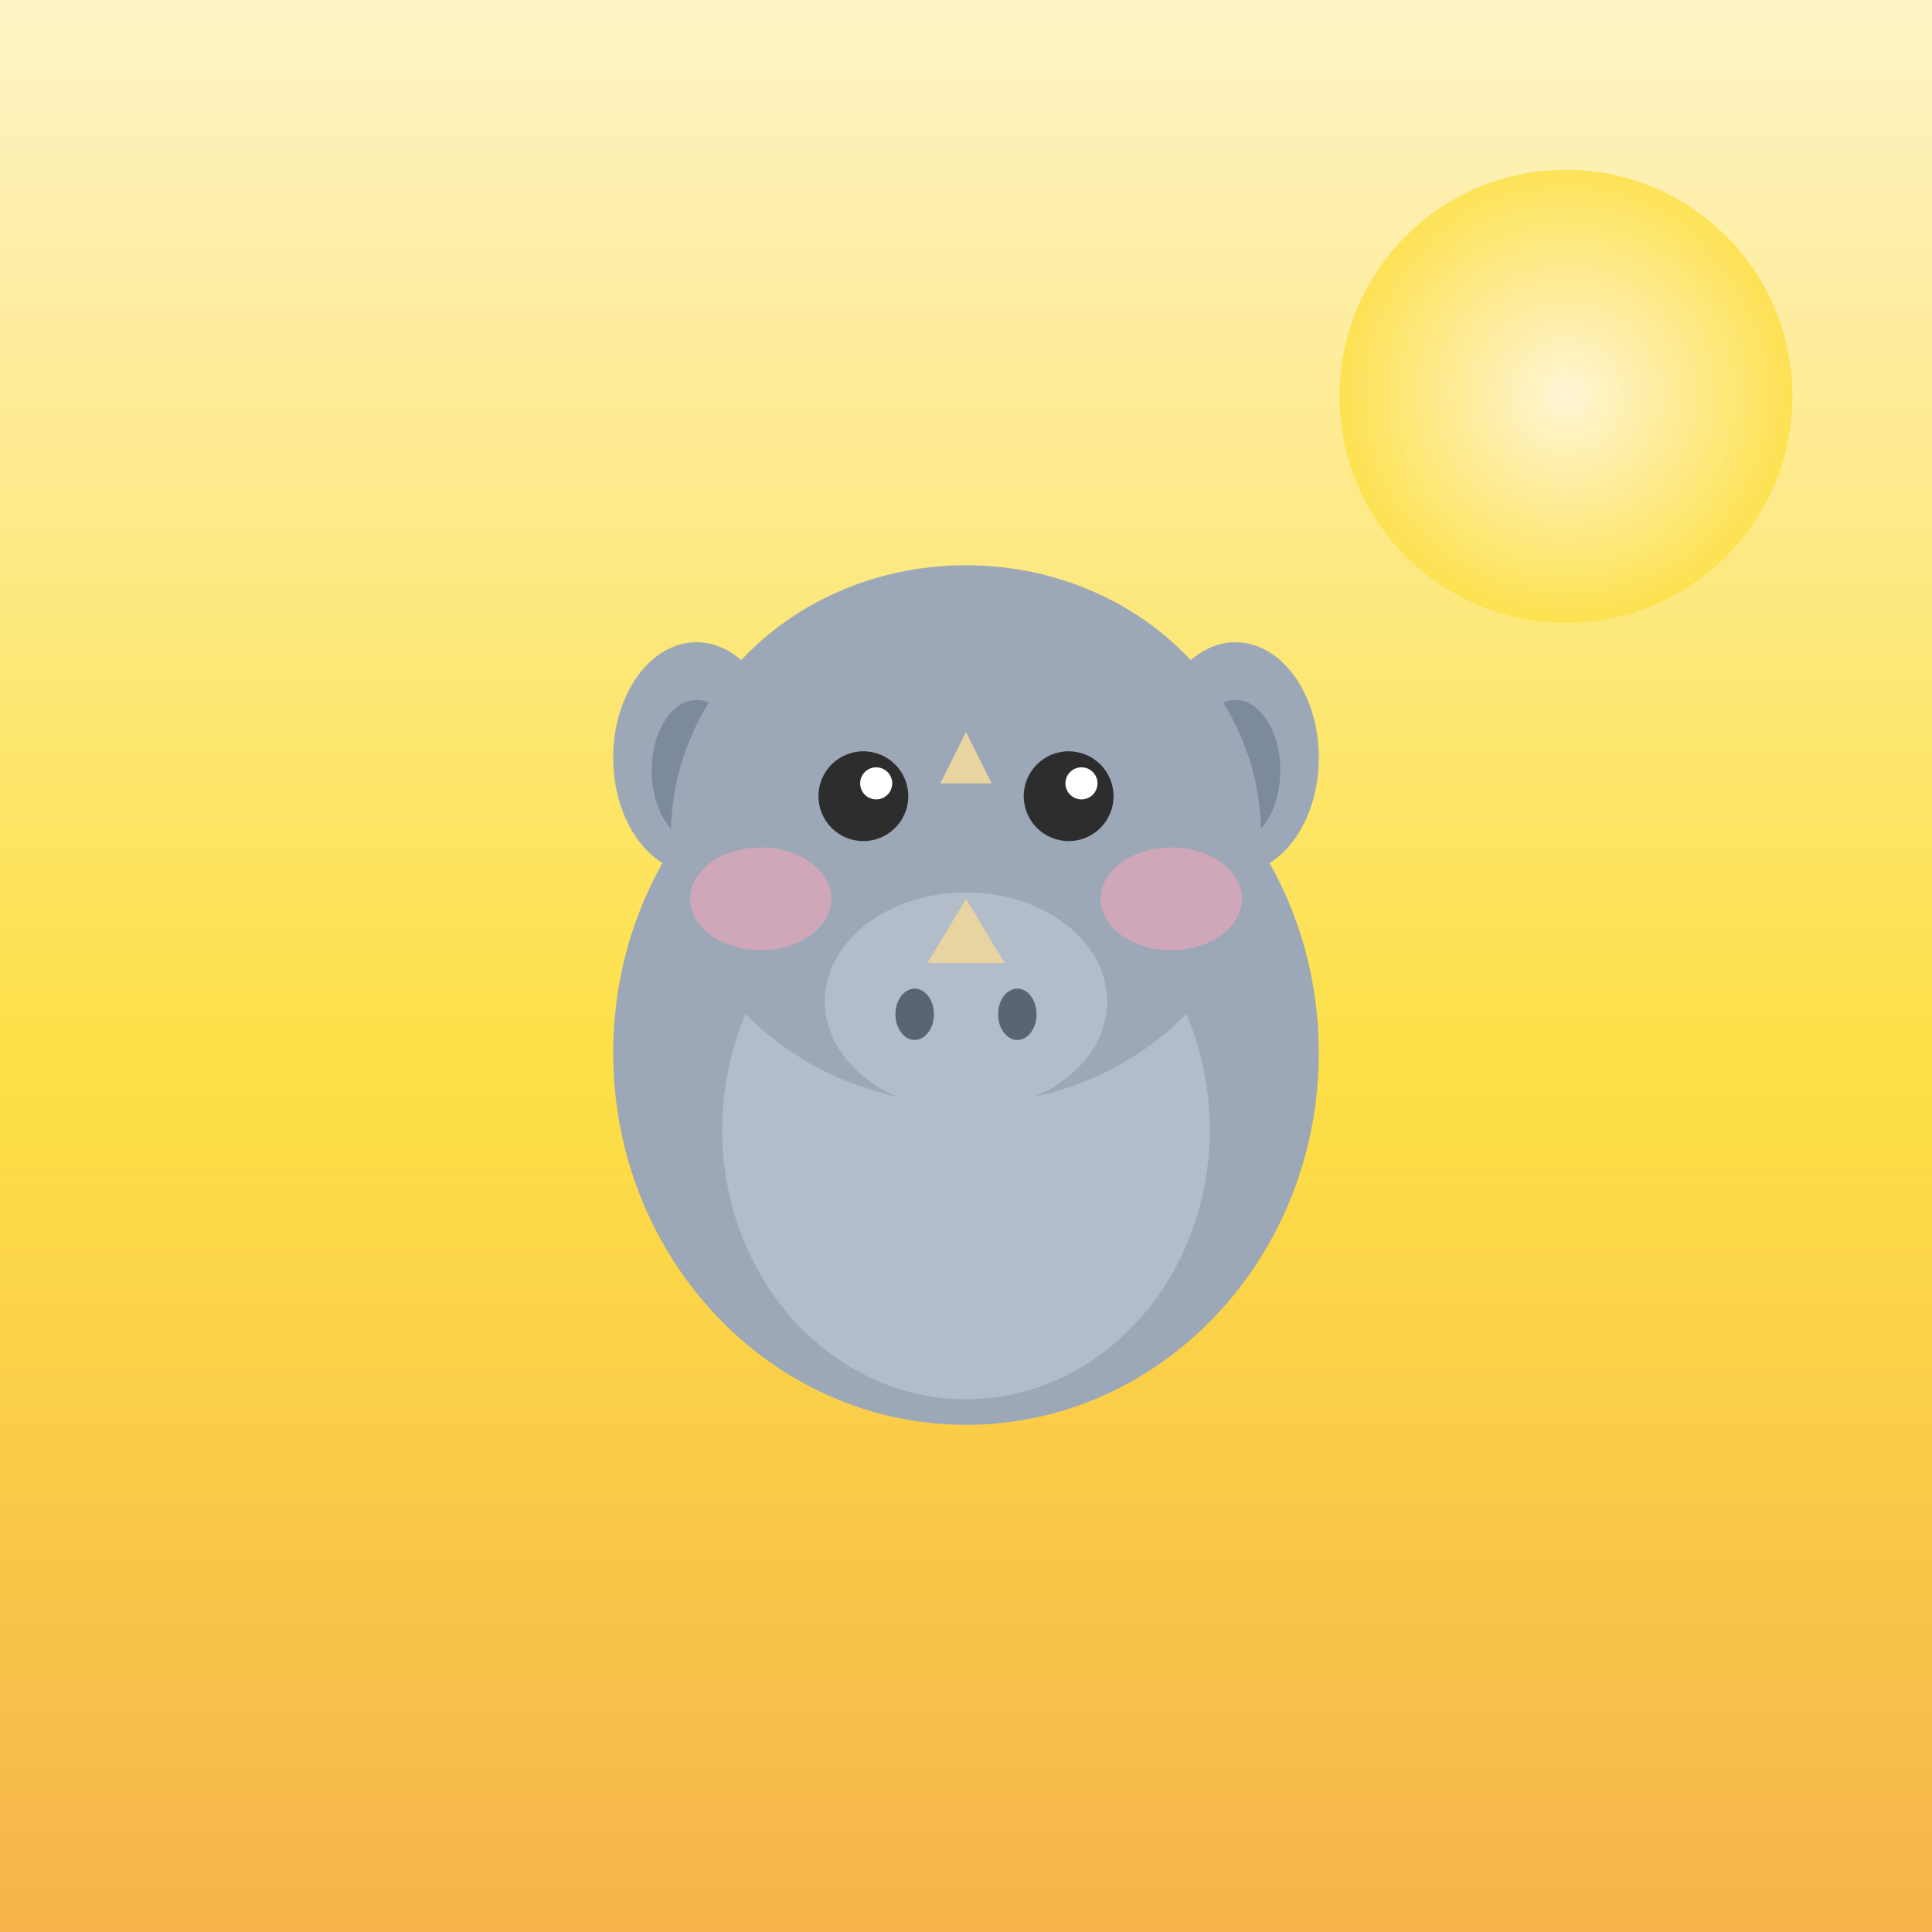
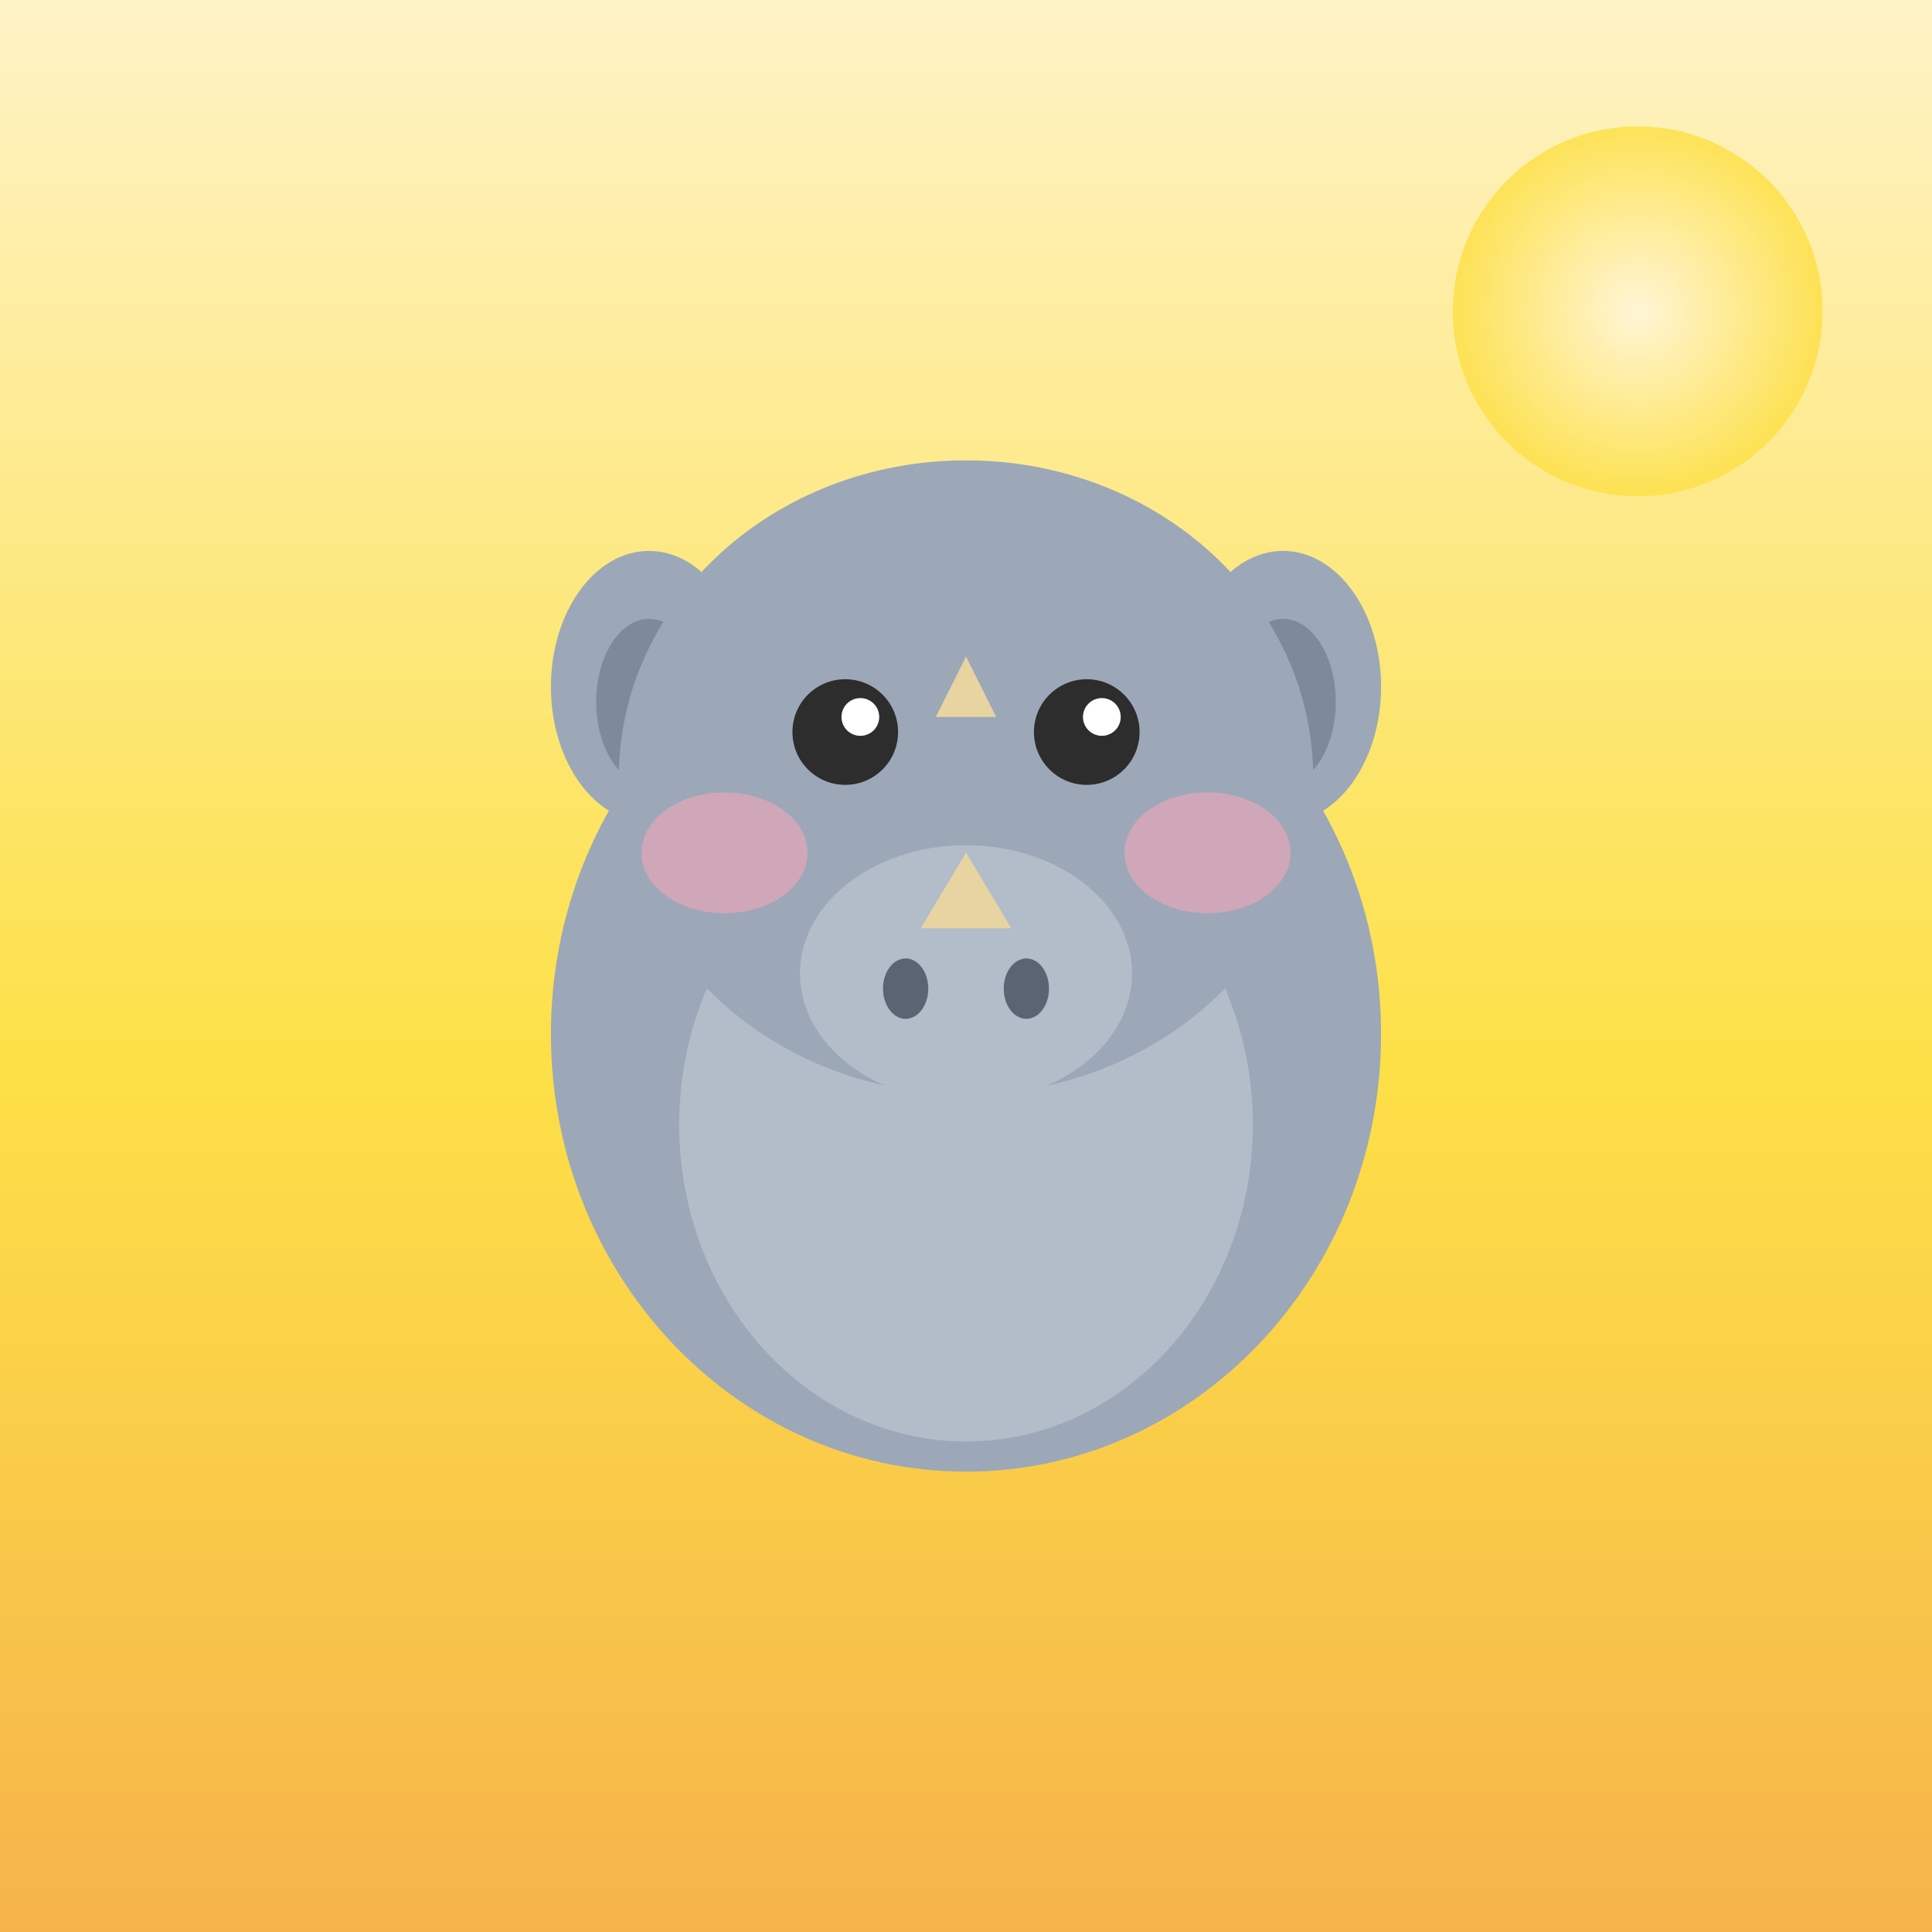
<svg xmlns="http://www.w3.org/2000/svg" width="1024" height="1024" viewBox="0 0 1024 1024">
  <defs>
    <linearGradient id="sky" x1="0" y1="0" x2="0" y2="1">
      <stop offset="0%" stop-color="#fef3c7" />
      <stop offset="55%" stop-color="#fde047" />
      <stop offset="100%" stop-color="#f6b34b" />
    </linearGradient>
    <radialGradient id="sun" cx="50%" cy="50%" r="50%">
      <stop offset="0%" stop-color="#fff7e0" />
      <stop offset="100%" stop-color="#fde047" />
    </radialGradient>
  </defs>
  <rect width="1024" height="1024" fill="url(#sky)" />
-   <circle cx="830" cy="210" r="120" fill="url(#sun)" opacity="0.85" />
-   <g transform="translate(172, 150) scale(3.4)">
+   <circle cx="868" cy="165" r="98" fill="url(#sun)" opacity="0.85" />
+   <g transform="translate(112, 68) scale(4.0)">
    <ellipse cx="100" cy="120" rx="55" ry="58" fill="#9ca8b8" />
    <ellipse cx="100" cy="132" rx="38" ry="42" fill="#b3bdca" />
    <ellipse cx="58" cy="74" rx="13" ry="18" fill="#9ca8b8" />
    <ellipse cx="142" cy="74" rx="13" ry="18" fill="#9ca8b8" />
    <ellipse cx="58" cy="76" rx="7" ry="11" fill="#7d8a9c" />
    <ellipse cx="142" cy="76" rx="7" ry="11" fill="#7d8a9c" />
    <ellipse cx="100" cy="86" rx="46" ry="42" fill="#9ca8b8" />
    <ellipse cx="68" cy="96" rx="11" ry="8" fill="#f4a6b8" opacity="0.6" />
    <ellipse cx="132" cy="96" rx="11" ry="8" fill="#f4a6b8" opacity="0.6" />
    <circle cx="84" cy="80" r="7" fill="#2d2d2d" />
    <circle cx="116" cy="80" r="7" fill="#2d2d2d" />
    <circle cx="86" cy="78" r="2.5" fill="#fff" />
    <circle cx="118" cy="78" r="2.5" fill="#fff" />
    <ellipse cx="100" cy="112" rx="22" ry="17" fill="#b3bdca" />
    <ellipse cx="92" cy="114" rx="3" ry="4" fill="#5a6472" />
    <ellipse cx="108" cy="114" rx="3" ry="4" fill="#5a6472" />
    <path d="M 100 96 L 94 106 L 106 106 Z" fill="#e8d4a0" />
    <path d="M 100 70 L 96 78 L 104 78 Z" fill="#e8d4a0" />
  </g>
</svg>
